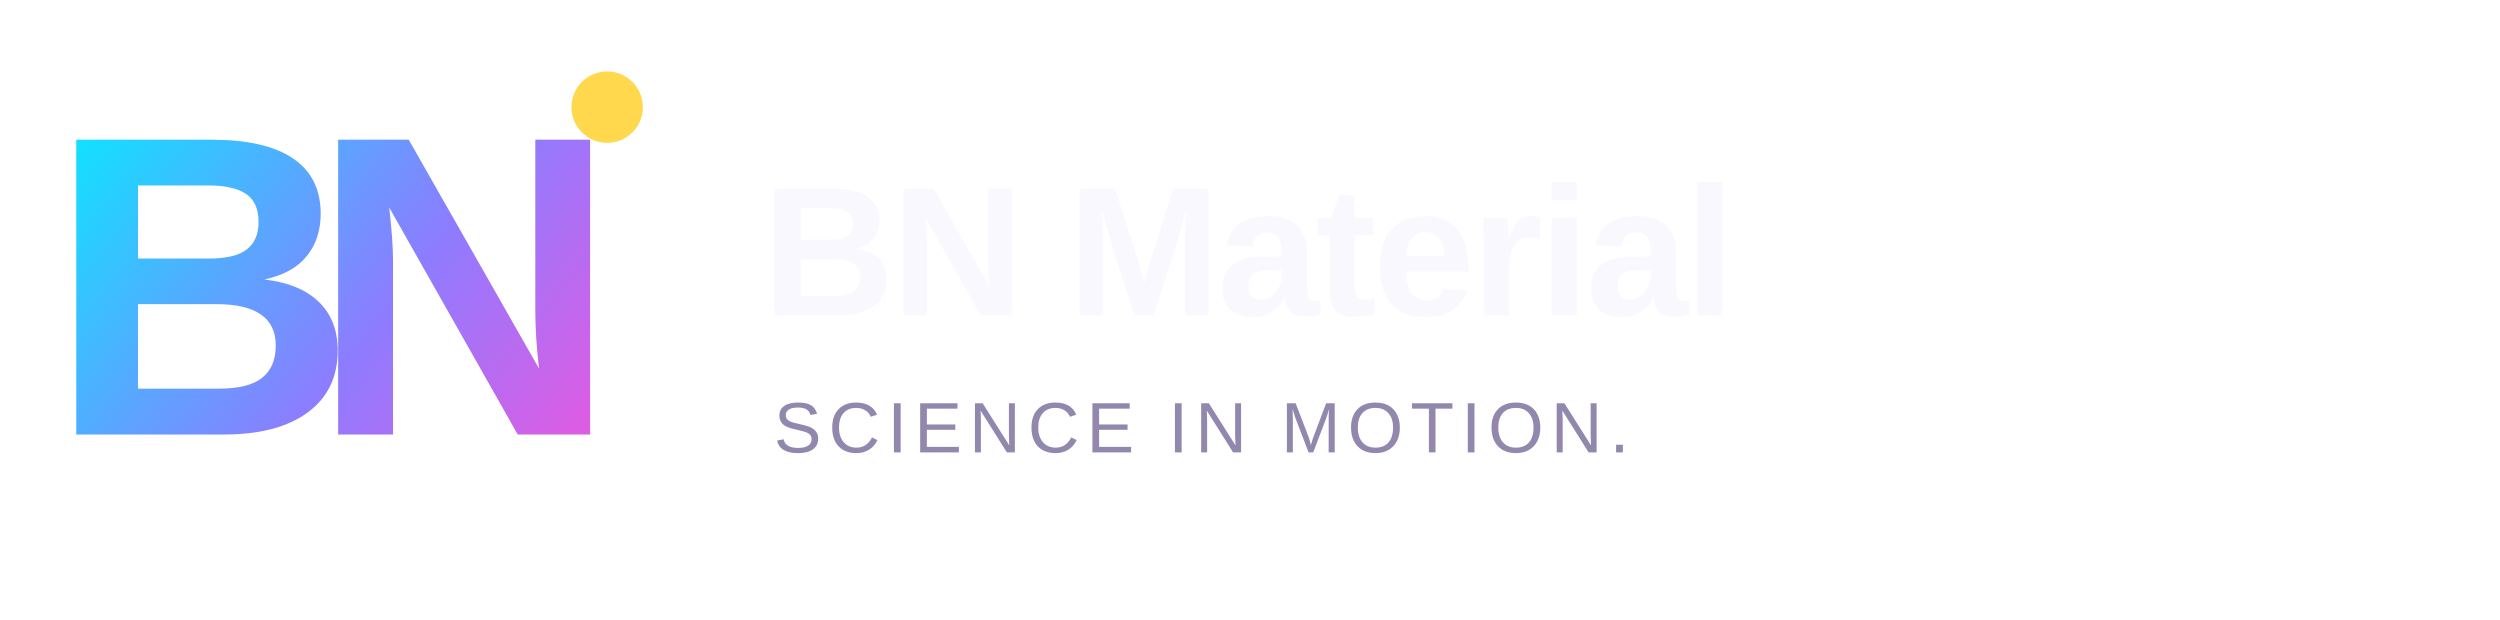
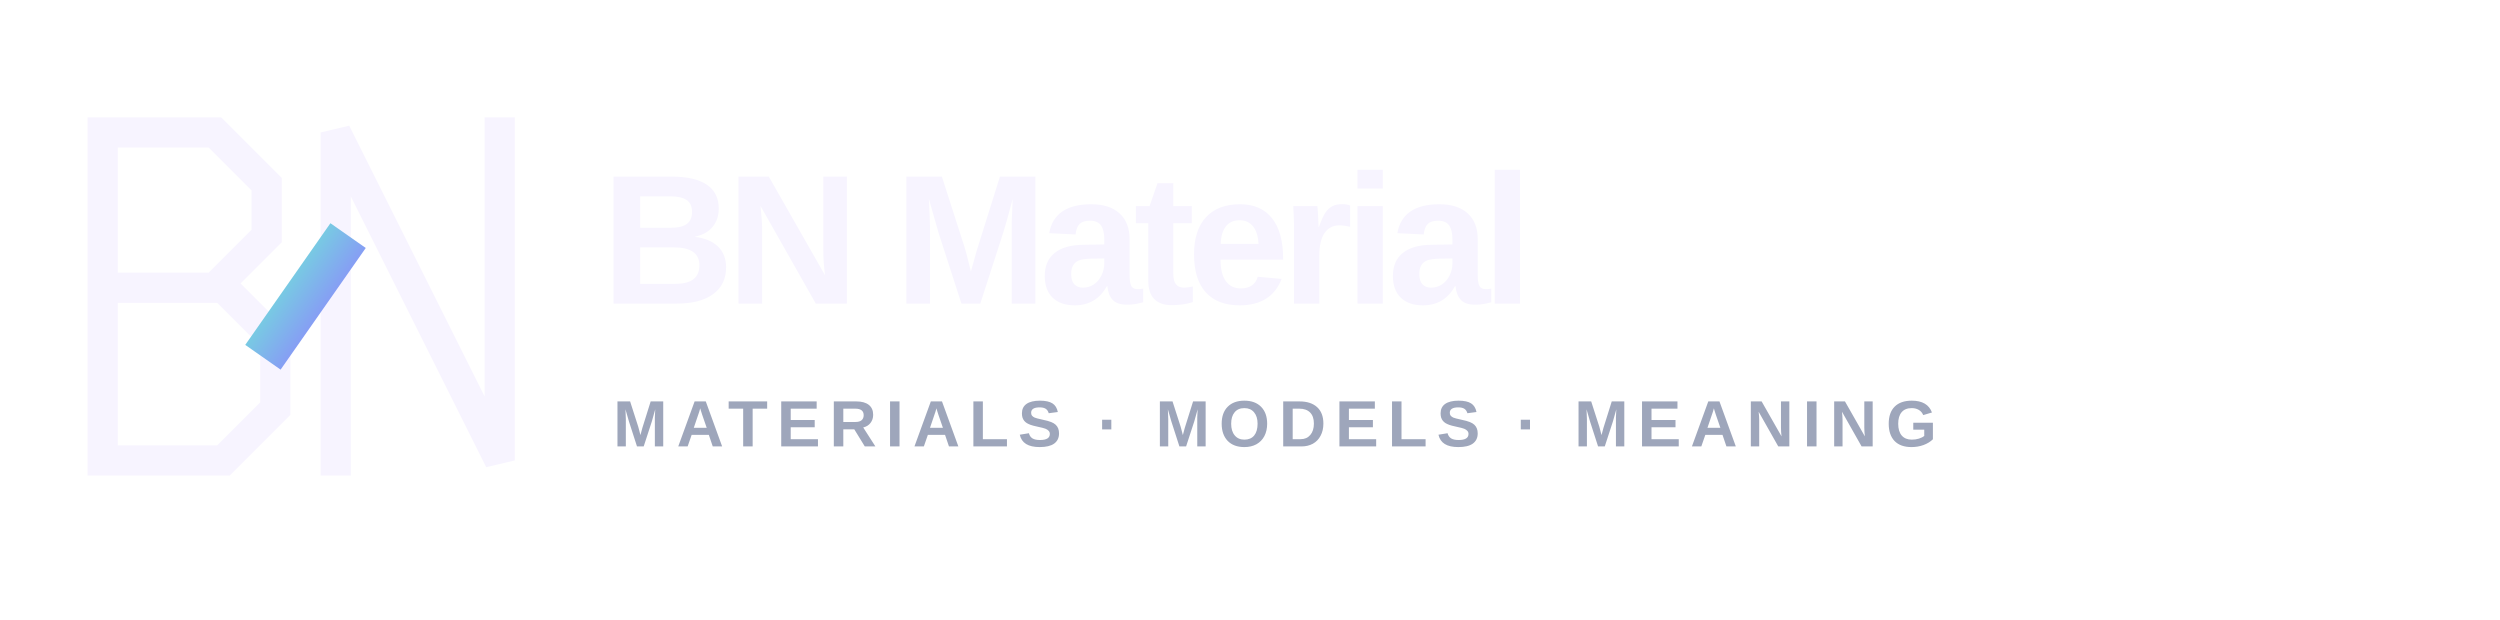
<svg xmlns="http://www.w3.org/2000/svg" viewBox="0 0 420 104" role="img" aria-labelledby="title desc">
  <defs>
-     <linearGradient id="g" x1="8" y1="16" x2="105" y2="90" gradientUnits="userSpaceOnUse">
-       <stop stop-color="#00efff" />
-       <stop offset=".55" stop-color="#8d7cff" />
-       <stop offset="1" stop-color="#ff4fd8" />
+     <linearGradient id="fault" x1="0" y1="0" x2="1" y2="1">
+       <stop stop-color="#6fe6d8" />
+       <stop offset="1" stop-color="#8f82ff" />
    </linearGradient>
  </defs>
-   <text x="8" y="73" fill="url(#g)" font-family="Arial, Helvetica, sans-serif" font-size="72" font-weight="800" letter-spacing="-8">BN</text>
-   <circle cx="102" cy="18" r="6" fill="#ffd84d" />
-   <text x="128" y="53" fill="#faf8ff" font-family="Arial, Helvetica, sans-serif" font-size="31" font-weight="700" letter-spacing="-.7">BN Material</text>
-   <text x="130" y="76" fill="#9287ad" font-family="Arial, Helvetica, sans-serif" font-size="12" font-weight="500" letter-spacing="1.2">SCIENCE IN MOTION.</text>
+   <g transform="translate(10 15) scale(1.45)" fill="none" stroke="#f7f4ff" stroke-width="3.5" stroke-linecap="square" stroke-linejoin="miter">
+     <path d="M5 43V5h13l6 6v6l-6 6H5m0 0h14l6 6v8l-6 6H5" />
+     <path d="M32 43V5l19 38V5" />
+     <path d="M25 29l7-10" stroke="url(#fault)" stroke-width="5" />
+   </g>
+   <text x="101" y="51" fill="#f7f4ff" font-family="Manrope, Arial, sans-serif" font-size="31" font-weight="700" letter-spacing="-1.4">BN Material</text>
+   <text x="103" y="75" fill="#9ea6bb" font-family="Manrope, Arial, sans-serif" font-size="11" font-weight="600" letter-spacing="1.5">MATERIALS · MODELS · MEANING</text>
</svg>
